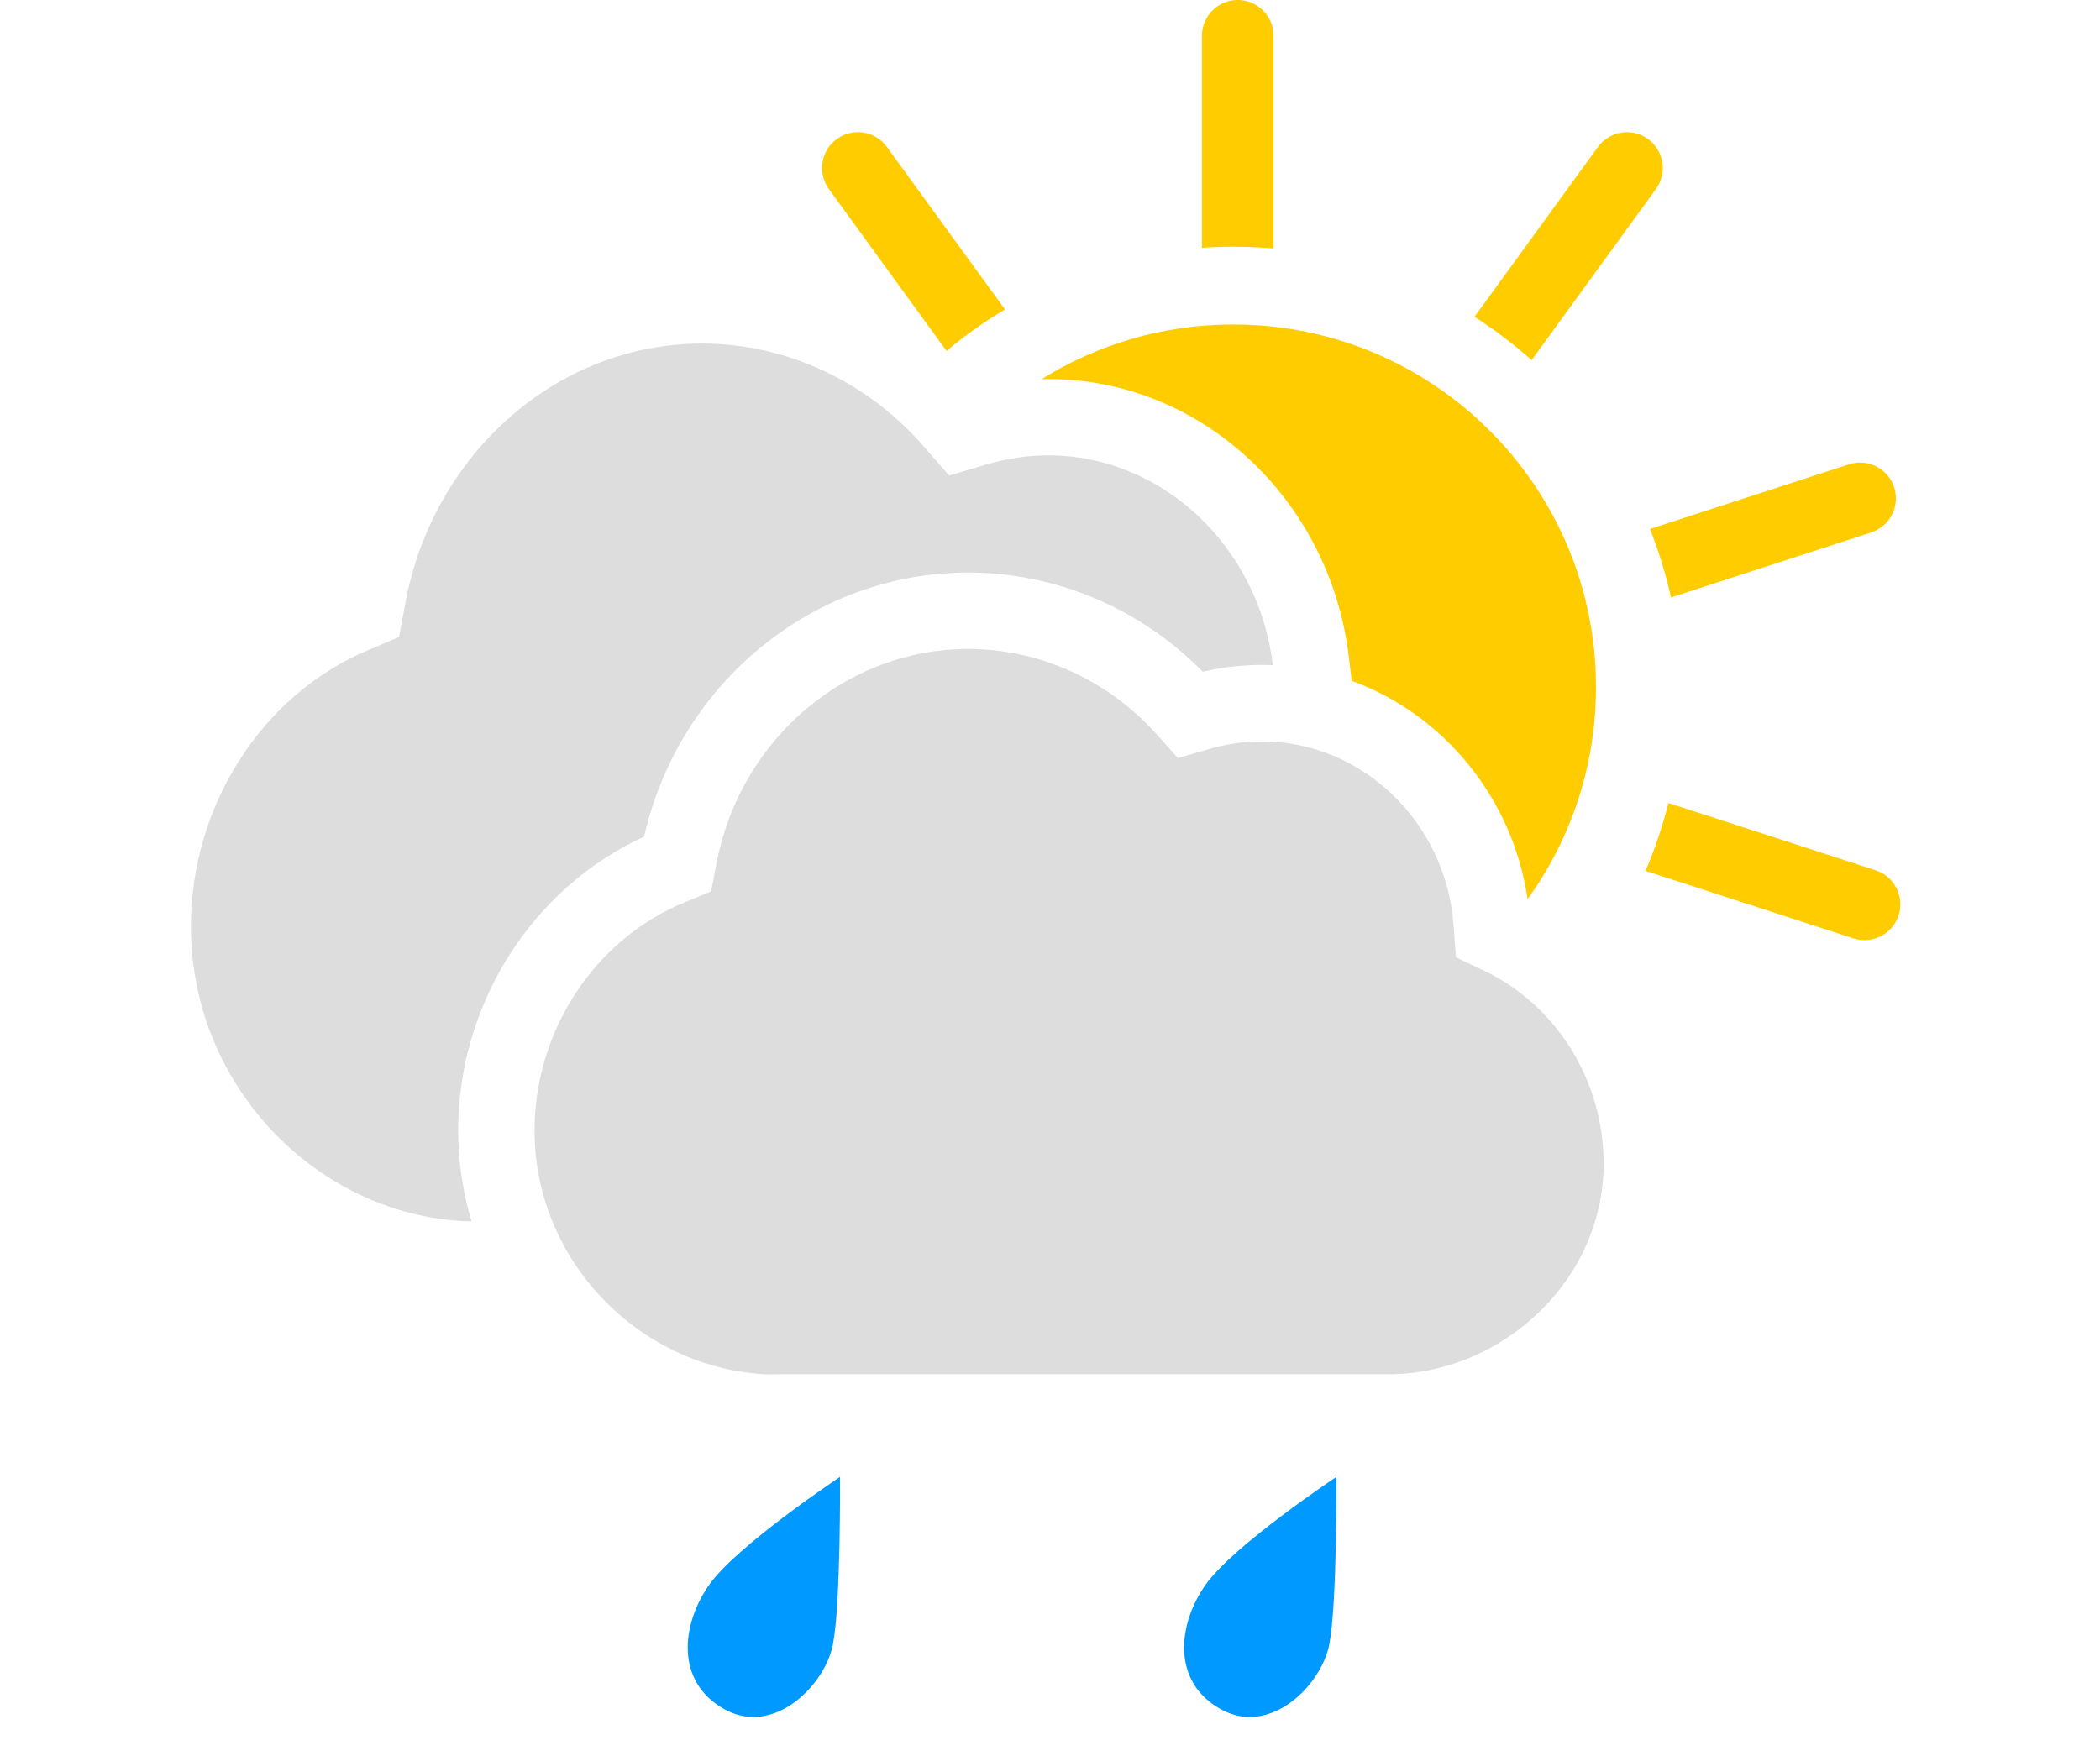
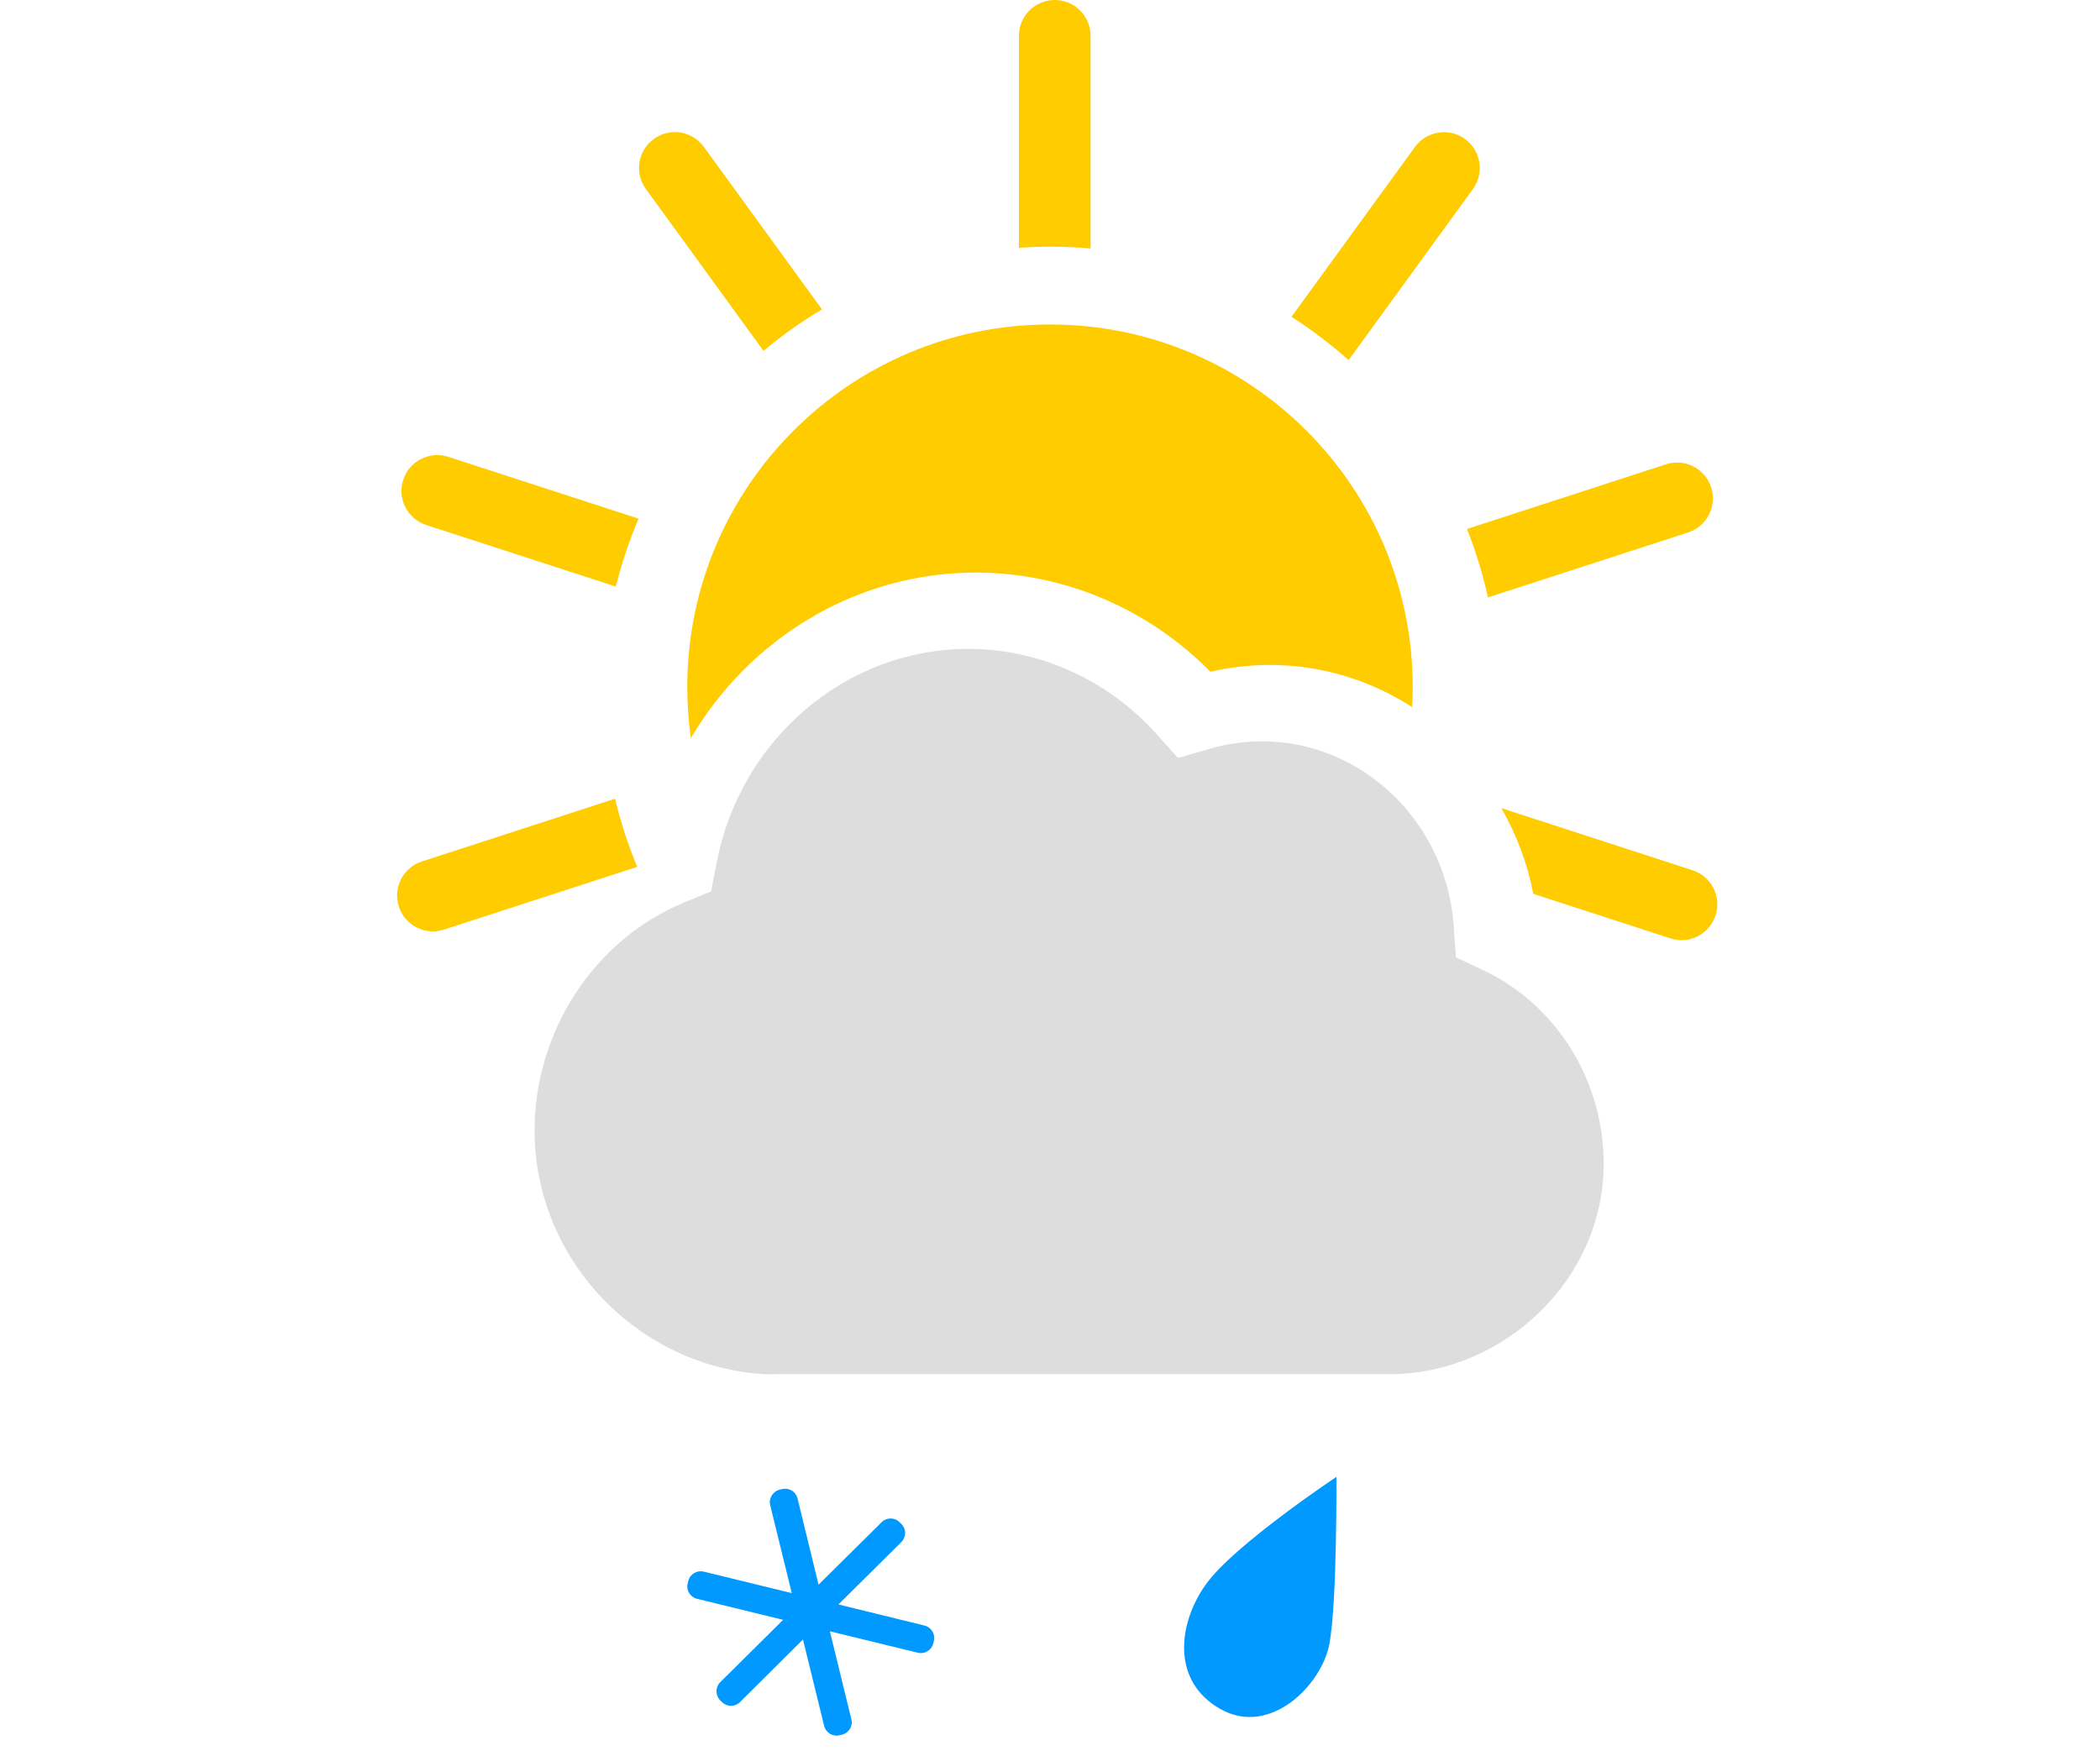
<svg xmlns="http://www.w3.org/2000/svg" height="46" viewbox="0 0 55 46" width="55">
  <g fill="none" fill-rule="evenodd">
-     <g fill="#fc0" transform="translate(21)">
-       <path d="m10.479 6.492v-5.554c0-.518.42-.938.938-.938s.938.42.938.938v5.571c-.344-.03-.692-.046-1.044-.046-.28 0-.558.01-.833.029zm7.138 1.808 3.234-4.451c.305-.419.892-.512 1.311-.208.419.305.512.892.208 1.311l-3.256 4.482c-.467-.416-.967-.795-1.496-1.134zm4.597 5.557 5.213-1.694c.493-.16 1.022.11 1.182.603.16.493-.11 1.022-.603 1.182l-5.242 1.703c-.136-.618-.322-1.217-.551-1.794zm.481 7.178 5.427 1.763c.493.16.763.69.603 1.182-.16.493-.69.763-1.182.603l-5.446-1.769c.245-.571.446-1.165.599-1.779zm-18.906-11.843-3.08-4.24c-.305-.419-.212-1.006.208-1.311s1.006-.212 1.311.208l3.093 4.257c-.54.321-1.052.685-1.531 1.086z" fill-rule="nonzero" />
-       <path d="m19.007 23.556c1.128-1.562 1.793-3.481 1.793-5.556 0-5.247-4.253-9.5-9.5-9.5-1.842 0-3.561.524-5.017 1.431.057-.001.114-.002.172-.002 4.008 0 7.372 3.155 7.868 7.256l.079.65c2.401.878 4.216 3.06 4.606 5.72z" />
+     <g fill="#fc0" transform="translate(10)">
+       <path d="m16.686 6.492v-5.554c0-.518.42-.938.938-.938.518 0 .938.42.938.938v5.571c-.344-.03-.692-.046-1.044-.046-.28 0-.558.01-.833.029zm7.138 1.808 3.234-4.451c.305-.419.892-.512 1.311-.208s.512.892.208 1.311l-3.256 4.482c-.467-.416-.967-.795-1.496-1.134zm4.597 5.557 5.213-1.694c.493-.16 1.022.11 1.182.603.16.493-.11 1.022-.603 1.182l-5.242 1.703c-.136-.618-.322-1.217-.551-1.794zm.898 7.313 5.01 1.628c.493.16.763.69.603 1.182-.16.493-.69.763-1.182.603l-3.592-1.167c-.156-.805-.444-1.562-.838-2.246zm-22.631 1.539-5.06 1.644c-.493.16-1.022-.11-1.182-.603s.11-1.022.603-1.182l5.059-1.644c.147.615.342 1.211.581 1.785zm-.558-7.342-4.967-1.614c-.493-.16-.763-.69-.603-1.182.16-.493.69-.763 1.182-.603l4.983 1.619c-.244.571-.444 1.166-.596 1.78zm3.866-6.176-3.08-4.24c-.305-.419-.212-1.006.208-1.311s1.006-.212 1.311.208l3.093 4.257c-.54.321-1.052.685-1.531 1.086z" fill-rule="nonzero" />
+       <path d="m8.093 19.336c-.061-.436-.093-.882-.093-1.336 0-5.247 4.253-9.5 9.5-9.5s9.5 4.253 9.5 9.5c0 .176-.005.351-.014.525-1.085-.7-2.366-1.105-3.733-1.105-.519 0-1.039.06-1.553.178-1.625-1.655-3.84-2.598-6.143-2.598-3.122 0-5.921 1.716-7.463 4.336z" />
    </g>
-     <path d="m12.35 31.998c-3.965-.093-7.35-3.496-7.35-7.728 0-3.161 1.86-6.067 4.629-7.233l.821-.347.172-.919c.739-3.924 4.005-6.771 7.762-6.771 2.195 0 4.309.979 5.802 2.687l.674.771.954-.284c.544-.162 1.096-.245 1.641-.245 2.983 0 5.507 2.388 5.883 5.496-.095-.004-.19-.006-.285-.006-.519 0-1.039.06-1.553.178-1.625-1.655-3.84-2.598-6.143-2.598-4.06 0-7.573 2.901-8.488 6.919-2.938 1.347-4.869 4.391-4.869 7.696 0 .827.123 1.627.35 2.383zm25.781-6.92.738.351c1.903.907 3.131 2.89 3.131 5.053 0 3.068-2.676 5.518-5.635 5.518h-.365-15.623c-.169.005-.294.005-.377 0-3.263-.197-6-2.97-6-6.385 0-2.611 1.578-5.012 3.927-5.975l.697-.287.146-.759c.627-3.242 3.399-5.593 6.586-5.593 1.862 0 3.656.809 4.923 2.22l.571.637.809-.234c.462-.134.93-.202 1.392-.202 2.621 0 4.825 2.117 5.019 4.819z" fill="#ddd" />
+     <path d="m38.131 25.078-.06-.839c-.193-2.702-2.397-4.819-5.019-4.819-.462 0-.931.068-1.392.202l-.809.234-.571-.637c-1.267-1.411-3.061-2.22-4.923-2.22-3.188 0-5.959 2.352-6.586 5.593l-.146.759-.697.287c-2.349.963-3.927 3.365-3.927 5.975 0 3.415 2.737 6.188 6 6.385.083.005.208.005.377 0h15.988c.066 0.0.111 0.0.135 0 2.916-.058 5.5-2.488 5.5-5.518 0-2.163-1.228-4.145-3.131-5.053z" fill="#ddd" />
    <g fill="#09f">
-       <path d="m4.818 4.067c-.205 1.079-1.55 2.434-2.847 1.709s-1.124-2.235-.392-3.266 3.422-2.82 3.422-2.82.021 3.297-.184 4.376z" transform="translate(17 39)" />
      <path d="m4.818 4.067c-.205 1.079-1.55 2.434-2.847 1.709s-1.124-2.235-.392-3.266 3.422-2.82 3.422-2.82.021 3.297-.184 4.376z" transform="translate(30 39)" />
+       <path d="m4.959 4.032 1.65-1.636c.128-.13.131-.34 0-.47l-.048-.047c-.128-.132-.34-.132-.47-.003l-1.653 1.638-.55-2.26c-.043-.178-.225-.288-.405-.244l-.064.016c-.178.042-.291.227-.248.403l.566 2.306-2.307-.563c-.177-.043-.36.065-.405.245l-.014.064c-.047.181.067.361.245.403l2.254.551-1.647 1.634c-.13.131-.13.342-.003.473l.048.047c.131.131.34.131.471.003l1.651-1.642.555 2.264c.043.178.225.289.402.244l.064-.014c.181-.045.293-.225.247-.403l-.563-2.306 2.305.562c.177.045.359-.067.402-.244l.017-.064c.045-.177-.067-.36-.244-.404z" transform="translate(17 38)" />
    </g>
  </g>
</svg>
